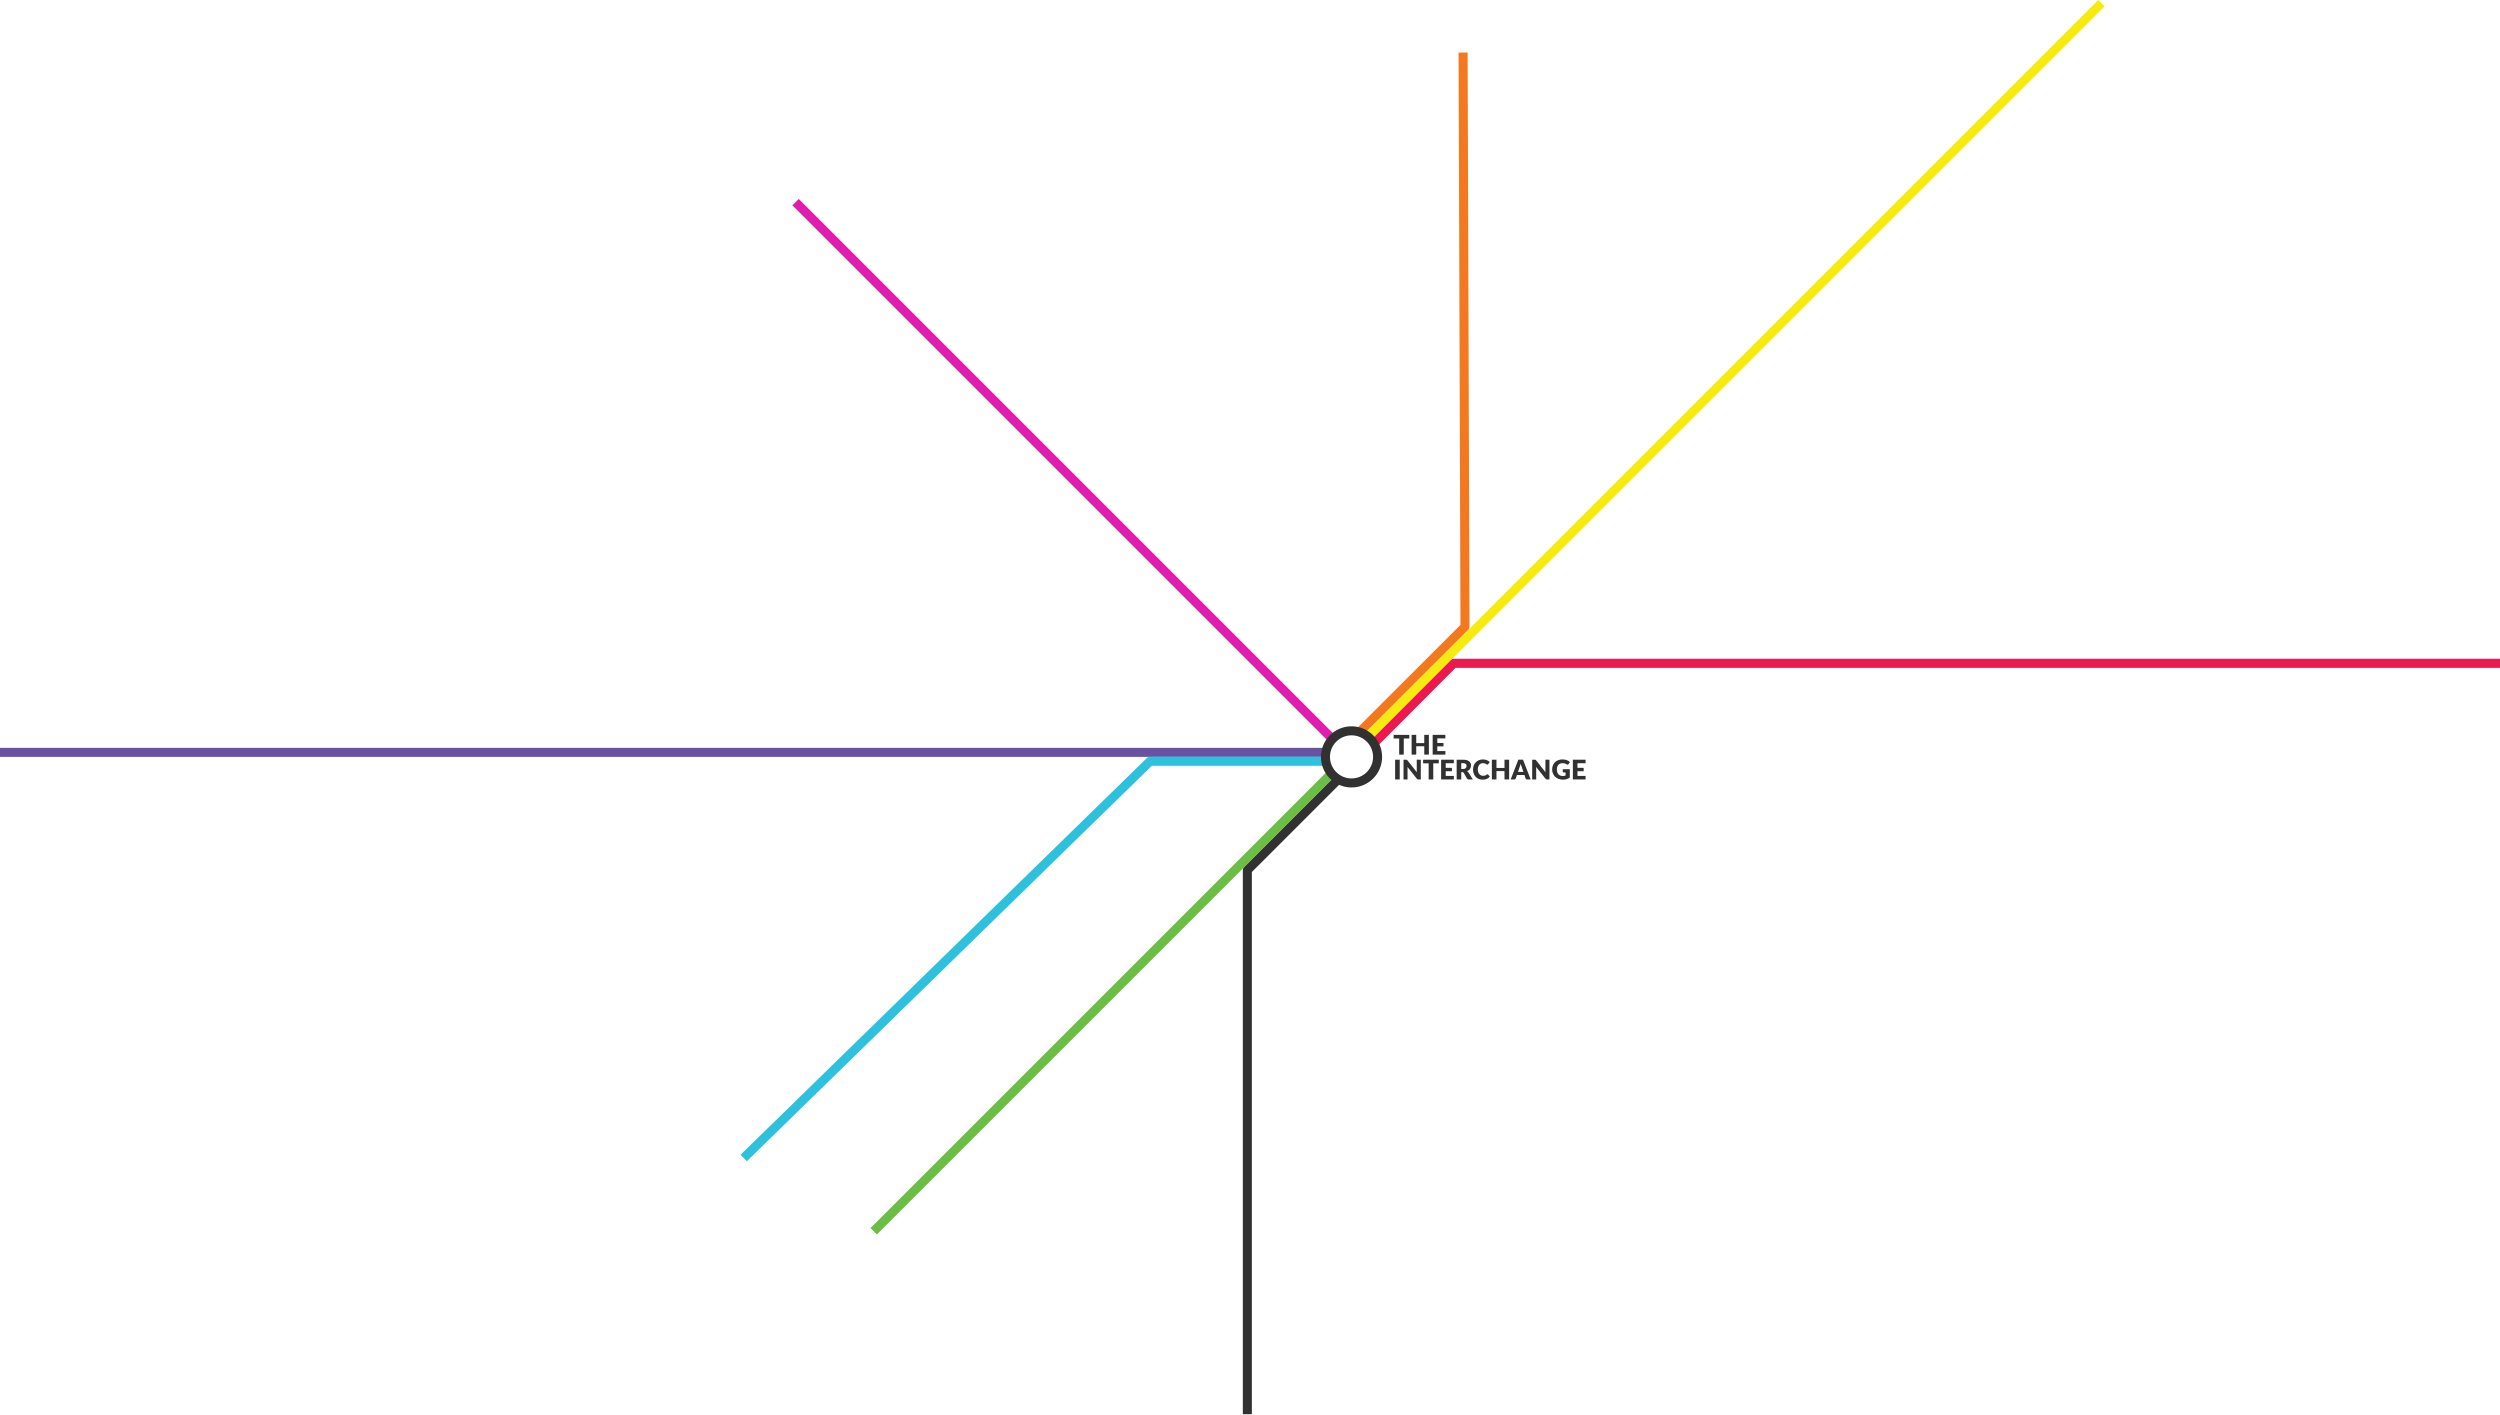
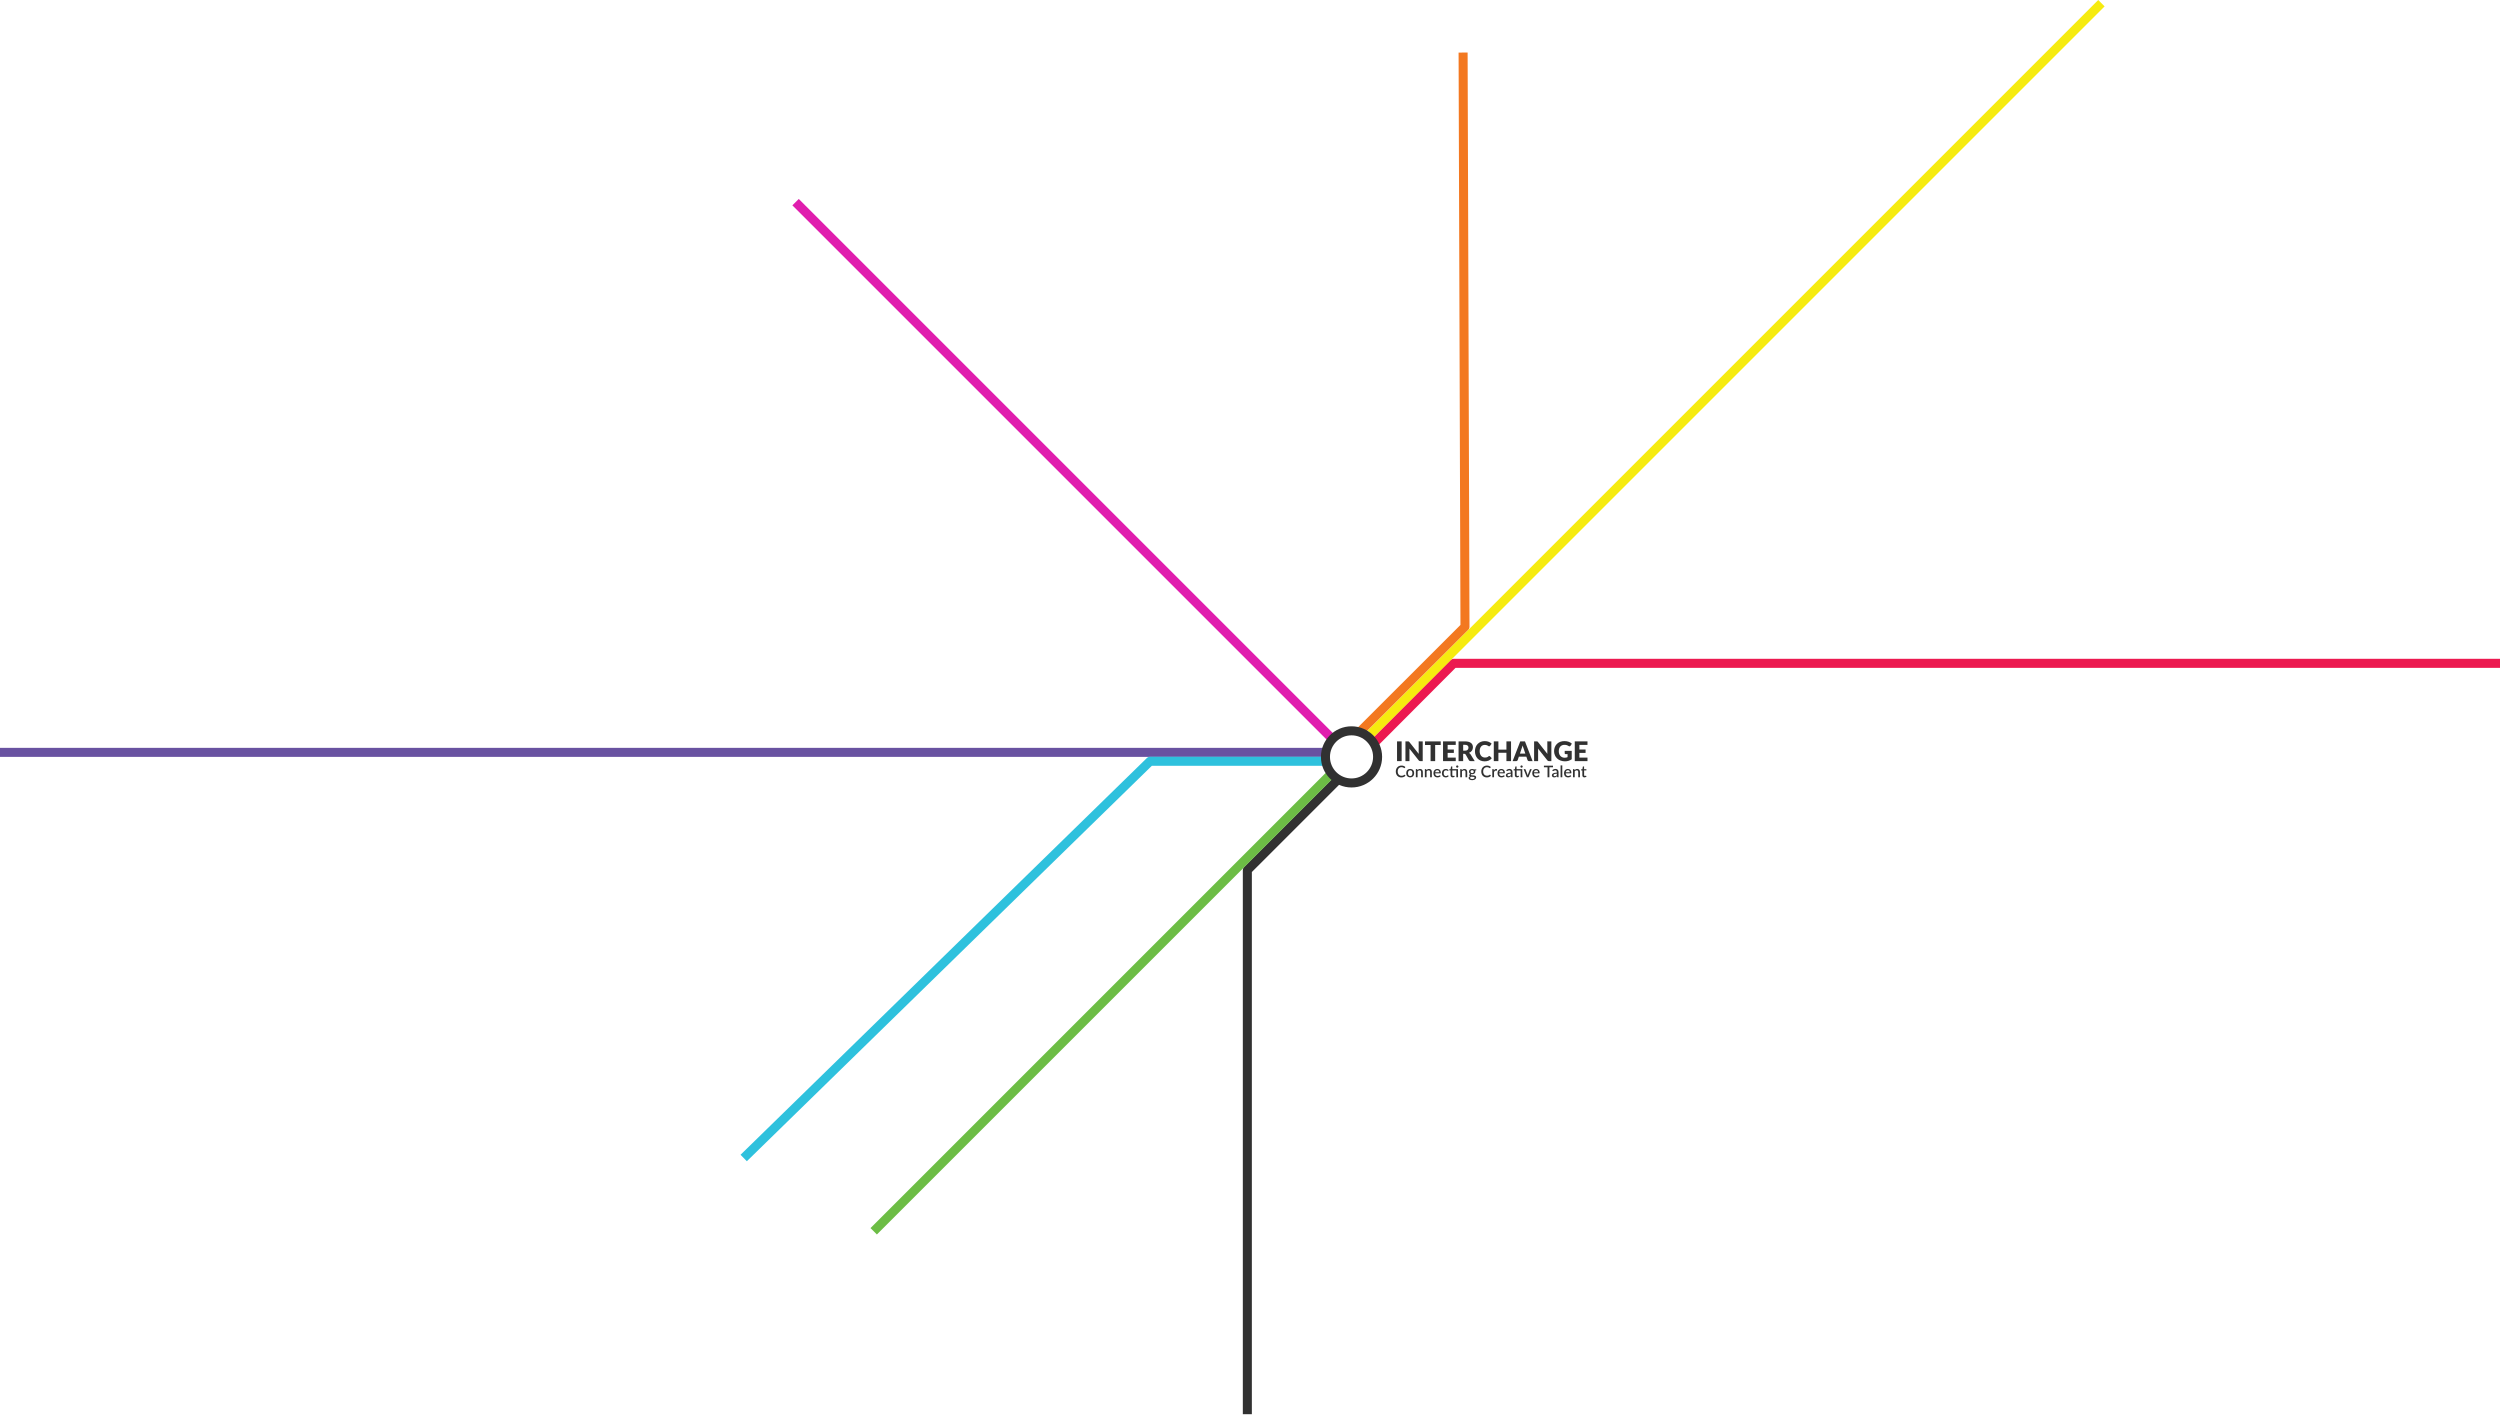
<svg xmlns="http://www.w3.org/2000/svg" id="Layer_1" data-name="Layer 1" viewBox="0 0 3114 1761.56">
  <defs>
-     <style>.cls-1,.cls-10,.cls-2,.cls-4,.cls-5,.cls-6,.cls-7,.cls-8,.cls-9{fill:none;}.cls-1{stroke:#6952a1;}.cls-1,.cls-10,.cls-2,.cls-6{stroke-miterlimit:10;}.cls-1,.cls-2,.cls-6,.cls-8{stroke-width:11.25px;}.cls-2{stroke:#e01eae;}.cls-3{fill:#313131;}.cls-4{stroke:#ec1950;}.cls-4,.cls-5,.cls-7,.cls-8,.cls-9{stroke-linejoin:round;}.cls-10,.cls-4,.cls-5{stroke-width:11.25px;}.cls-5{stroke:#f37820;}.cls-6{stroke:#f6eb0f;}.cls-10,.cls-7{stroke:#313131;}.cls-7,.cls-9{stroke-width:11.25px;}.cls-8{stroke:#6cbd45;}.cls-9{stroke:#2ec1dd;}</style>
+     <style>.cls-1,.cls-2,.cls-3,.cls-4,.cls-5,.cls-6,.cls-7,.cls-8,.cls-9{fill:none;}.cls-1{stroke:#6952a1;}.cls-1,.cls-2,.cls-5,.cls-9{stroke-miterlimit:10;}.cls-1,.cls-2,.cls-5,.cls-7{stroke-width:11.25px;}.cls-2{stroke:#e01eae;}.cls-3{stroke:#ec1950;}.cls-3,.cls-4,.cls-6,.cls-7,.cls-8{stroke-linejoin:round;}.cls-3,.cls-4,.cls-9{stroke-width:11.25px;}.cls-4{stroke:#f37820;}.cls-5{stroke:#f6eb0f;}.cls-6,.cls-9{stroke:#313131;}.cls-6,.cls-8{stroke-width:11.25px;}.cls-7{stroke:#6cbd45;}.cls-8{stroke:#2ec1dd;}.cls-10{fill:#313131;}</style>
  </defs>
  <line class="cls-1" x1="1650.99" y1="937.15" y2="937.15" />
  <line class="cls-2" x1="1658.94" y1="919.78" x2="990.96" y2="251.8" />
-   <path class="cls-3" d="M1755.45,919.87h-6.92v20.07h-5.71V919.87h-6.92v-4.52h19.55Z" />
-   <path class="cls-3" d="M1779.8,915.34v24.59h-5.74v-10.4h-10v10.4h-5.74V915.34h5.74v10.28h10V915.34Z" />
-   <path class="cls-3" d="M1790.3,919.73v5.74H1798v4.22h-7.73v5.86h10.09v4.39h-15.83V915.34h15.83v4.39Z" />
-   <path class="cls-3" d="M1743.51,970.88h-5.74V946.29h5.74Z" />
-   <path class="cls-3" d="M1769.74,946.29v24.59h-3a2.58,2.58,0,0,1-1.11-.21,2.71,2.71,0,0,1-.89-.73l-11.6-14.67c0,.44.08.86.09,1.27s0,.8,0,1.16v13.18h-5V946.29h3a4.86,4.86,0,0,1,.63,0,1.61,1.61,0,0,1,.46.13,1.54,1.54,0,0,1,.39.26,4.56,4.56,0,0,1,.42.46l11.7,14.77q-.08-.71-.12-1.38t0-1.26v-13Z" />
-   <path class="cls-3" d="M1792.18,950.81h-6.92v20.07h-5.71V950.81h-6.92v-4.52h19.55Z" />
-   <path class="cls-3" d="M1800.8,950.68v5.74h7.73v4.22h-7.73v5.86h10.09v4.39h-15.83V946.29h15.83v4.39Z" />
-   <path class="cls-3" d="M1834.53,970.88h-5.17a2.19,2.19,0,0,1-2.06-1.08l-4.08-7.14a1.66,1.66,0,0,0-1.65-.88h-1.45v9.1h-5.71V946.29h8a16.44,16.44,0,0,1,4.55.55,8.56,8.56,0,0,1,3.07,1.53,5.79,5.79,0,0,1,1.73,2.31,7.68,7.68,0,0,1,.54,2.9,7.79,7.79,0,0,1-.32,2.26,7,7,0,0,1-.95,2,7.19,7.19,0,0,1-1.54,1.61,8.27,8.27,0,0,1-2.12,1.17,5.14,5.14,0,0,1,1,.72,5,5,0,0,1,.88,1Zm-12.12-13a5.87,5.87,0,0,0,2-.3,3.59,3.59,0,0,0,1.34-.82,3.13,3.13,0,0,0,.76-1.22,4.71,4.71,0,0,0,.24-1.51,3.17,3.17,0,0,0-1.06-2.53,4.91,4.91,0,0,0-3.27-.91h-2.29v7.29Z" />
-   <path class="cls-3" d="M1852.74,964.52a1.14,1.14,0,0,1,.41.08,1.1,1.1,0,0,1,.39.26l2.26,2.38a9.39,9.39,0,0,1-3.72,2.93,13,13,0,0,1-5.29,1,12.61,12.61,0,0,1-5-1,10.86,10.86,0,0,1-3.76-2.63,11.59,11.59,0,0,1-2.37-4,14.7,14.7,0,0,1-.83-5,13.85,13.85,0,0,1,.89-5.06,11.74,11.74,0,0,1,2.52-4,11.32,11.32,0,0,1,3.88-2.6,13,13,0,0,1,5-.93,13.29,13.29,0,0,1,2.61.24,12.79,12.79,0,0,1,2.29.68,10.45,10.45,0,0,1,2,1,10.25,10.25,0,0,1,1.59,1.32l-1.92,2.58a2.45,2.45,0,0,1-.44.43,1.14,1.14,0,0,1-.71.19,1.27,1.27,0,0,1-.57-.13,6.06,6.06,0,0,1-.57-.33l-.67-.42a5.08,5.08,0,0,0-.86-.42,7.06,7.06,0,0,0-1.17-.33,7.88,7.88,0,0,0-1.56-.14,6.29,6.29,0,0,0-2.59.52,5.65,5.65,0,0,0-2,1.53,7.08,7.08,0,0,0-1.32,2.46,11,11,0,0,0-.46,3.33,10.12,10.12,0,0,0,.51,3.36,7.37,7.37,0,0,0,1.4,2.47,5.93,5.93,0,0,0,2.07,1.53,6.17,6.17,0,0,0,2.53.52,12.09,12.09,0,0,0,1.42-.08,6.37,6.37,0,0,0,1.2-.25,4.85,4.85,0,0,0,1-.47,6.59,6.59,0,0,0,1-.75,2,2,0,0,1,.44-.28A1.15,1.15,0,0,1,1852.74,964.52Z" />
-   <path class="cls-3" d="M1879.77,946.29v24.59H1874v-10.4h-10v10.4h-5.74V946.29H1864v10.28h10V946.29Z" />
-   <path class="cls-3" d="M1906.59,970.88h-4.42a1.93,1.93,0,0,1-1.2-.35,2.2,2.2,0,0,1-.69-.89l-1.45-4.29h-9.35l-1.45,4.29a2.05,2.05,0,0,1-.67.85,1.86,1.86,0,0,1-1.19.38h-4.46l9.52-24.59h5.84Zm-9.06-9.4-2.28-6.74q-.25-.64-.54-1.51t-.57-1.88q-.25,1-.54,1.91t-.54,1.52l-2.26,6.7Z" />
-   <path class="cls-3" d="M1930,946.29v24.59h-3a2.58,2.58,0,0,1-1.11-.21,2.71,2.71,0,0,1-.89-.73l-11.6-14.67c0,.44.08.86.09,1.27s0,.8,0,1.16v13.18h-5V946.29h3a4.86,4.86,0,0,1,.63,0,1.61,1.61,0,0,1,.46.13,1.54,1.54,0,0,1,.39.26,4.56,4.56,0,0,1,.42.46l11.7,14.77q-.08-.71-.12-1.38t0-1.26v-13Z" />
-   <path class="cls-3" d="M1946.58,958.14h8.74v10.38a12.92,12.92,0,0,1-4,2,15.83,15.83,0,0,1-4.46.63,15.35,15.35,0,0,1-5.53-1,12.73,12.73,0,0,1-4.26-2.63,11.54,11.54,0,0,1-2.73-4,12.85,12.85,0,0,1-1-5,13.61,13.61,0,0,1,.91-5.06,11.39,11.39,0,0,1,2.61-4,11.83,11.83,0,0,1,4.1-2.6,14.84,14.84,0,0,1,5.38-.93,15.65,15.65,0,0,1,2.89.25,14.15,14.15,0,0,1,2.49.69,11.46,11.46,0,0,1,2.08,1,11.31,11.31,0,0,1,1.69,1.32l-1.65,2.51a1.59,1.59,0,0,1-1,.73,1.77,1.77,0,0,1-1.33-.3q-.68-.4-1.27-.7a7.78,7.78,0,0,0-1.22-.48,8.14,8.14,0,0,0-1.32-.27,12.85,12.85,0,0,0-1.55-.08,7.08,7.08,0,0,0-2.89.57,6.21,6.21,0,0,0-2.19,1.6,7.22,7.22,0,0,0-1.39,2.47,10,10,0,0,0-.49,3.22,10.34,10.34,0,0,0,.54,3.48,7.19,7.19,0,0,0,1.53,2.57,6.54,6.54,0,0,0,2.36,1.6,8.17,8.17,0,0,0,3,.55,7.94,7.94,0,0,0,1.87-.2,10.41,10.41,0,0,0,1.63-.54v-3.73h-2.43a1.18,1.18,0,0,1-.84-.29,1,1,0,0,1-.3-.73Z" />
-   <path class="cls-3" d="M1964.89,950.68v5.74h7.73v4.22h-7.73v5.86H1975v4.39h-15.83V946.29H1975v4.39Z" />
-   <polyline class="cls-4" points="1712.11 925.16 1810.69 826.25 3114 826.25" />
-   <polyline class="cls-5" points="1694.76 910.63 1824.78 780.75 1822.44 65.47" />
-   <line class="cls-6" x1="1707.53" y1="913.98" x2="2617.53" y2="3.98" />
-   <polyline class="cls-7" points="1553.69 1761.56 1553.69 1083.86 1666.96 970.59" />
-   <line class="cls-8" x1="1088.27" y1="1533.69" x2="1658.94" y2="963.02" />
-   <polyline class="cls-9" points="926.34 1442.41 1432.44 948.25 1650.99 948.25" />
-   <circle class="cls-10" cx="1683.46" cy="942.78" r="32.47" />
+   <polyline class="cls-3" points="1712.11 925.16 1810.69 826.25 3114 826.25" />
+   <polyline class="cls-4" points="1694.76 910.63 1824.78 780.75 1822.44 65.47" />
+   <line class="cls-5" x1="1707.53" y1="913.98" x2="2617.53" y2="3.98" />
+   <polyline class="cls-6" points="1553.69 1761.56 1553.69 1083.86 1666.96 970.59" />
+   <line class="cls-7" x1="1088.27" y1="1533.69" x2="1658.94" y2="963.02" />
+   <polyline class="cls-8" points="926.34 1442.41 1432.44 948.25 1650.99 948.25" />
+   <circle class="cls-9" cx="1683.46" cy="942.78" r="32.47" />
+   <path class="cls-10" d="M1745.89,948.05h-5.74V923.46h5.74Z" />
+   <path class="cls-10" d="M1772.13,923.46v24.59h-3a2.58,2.58,0,0,1-1.11-.21,2.71,2.71,0,0,1-.89-.73l-11.6-14.67c0,.44.08.86.09,1.27s0,.8,0,1.16v13.18h-5V923.46h3a4.88,4.88,0,0,1,.63,0,1.61,1.61,0,0,1,.46.13,1.57,1.57,0,0,1,.39.26,4.68,4.68,0,0,1,.42.46l11.7,14.77q-.08-.71-.12-1.38t0-1.26v-13Z" />
+   <path class="cls-10" d="M1794.56,928h-6.92v20.07h-5.71V928H1775v-4.52h19.55Z" />
+   <path class="cls-10" d="M1803.18,927.85v5.74h7.73v4.22h-7.73v5.86h10.09v4.39h-15.83V923.46h15.83v4.39Z" />
+   <path class="cls-10" d="M1836.91,948.05h-5.17a2.19,2.19,0,0,1-2.06-1.08l-4.09-7.14a2,2,0,0,0-.64-.67,2,2,0,0,0-1-.21h-1.45v9.1h-5.71V923.46h8a16.45,16.45,0,0,1,4.55.55,8.57,8.57,0,0,1,3.07,1.53,5.8,5.8,0,0,1,1.73,2.31,7.68,7.68,0,0,1,.54,2.9,7.83,7.83,0,0,1-.32,2.26,7,7,0,0,1-.95,2,7.2,7.2,0,0,1-1.54,1.61,8.25,8.25,0,0,1-2.12,1.17,5.11,5.11,0,0,1,1,.72,5,5,0,0,1,.88,1Zm-12.12-13a5.87,5.87,0,0,0,2-.3,3.59,3.59,0,0,0,1.34-.82,3.12,3.12,0,0,0,.76-1.22,4.68,4.68,0,0,0,.24-1.51,3.17,3.17,0,0,0-1.05-2.53,4.91,4.91,0,0,0-3.27-.91h-2.29V935Z" />
+   <path class="cls-10" d="M1855.12,941.69a1.14,1.14,0,0,1,.41.08,1.11,1.11,0,0,1,.39.26l2.26,2.38a9.39,9.39,0,0,1-3.72,2.93,13,13,0,0,1-5.29,1,12.61,12.61,0,0,1-5-1,10.87,10.87,0,0,1-3.76-2.63,11.58,11.58,0,0,1-2.37-4,14.68,14.68,0,0,1-.83-5,13.87,13.87,0,0,1,.89-5.06,11.77,11.77,0,0,1,2.52-4,11.33,11.33,0,0,1,3.88-2.6,13,13,0,0,1,5-.93,13.3,13.3,0,0,1,2.61.24,12.79,12.79,0,0,1,2.29.68,10.42,10.42,0,0,1,2,1,10.21,10.21,0,0,1,1.59,1.32L1856,929a2.51,2.51,0,0,1-.44.43,1.14,1.14,0,0,1-.71.19,1.27,1.27,0,0,1-.57-.13,6.32,6.32,0,0,1-.57-.33l-.67-.42a5.06,5.06,0,0,0-.86-.42A7.08,7.08,0,0,0,1851,928a7.89,7.89,0,0,0-1.56-.14,6.28,6.28,0,0,0-2.59.52,5.65,5.65,0,0,0-2,1.53,7.09,7.09,0,0,0-1.32,2.46,11,11,0,0,0-.46,3.33,10.12,10.12,0,0,0,.51,3.36,7.37,7.37,0,0,0,1.4,2.47,5.93,5.93,0,0,0,2.07,1.53,6.18,6.18,0,0,0,2.53.52,12.09,12.09,0,0,0,1.42-.08,6.36,6.36,0,0,0,1.2-.25,4.83,4.83,0,0,0,1-.47,6.59,6.59,0,0,0,1-.75,2,2,0,0,1,.44-.28A1.14,1.14,0,0,1,1855.12,941.69Z" />
+   <path class="cls-10" d="M1882.15,923.46v24.59h-5.74v-10.4h-10v10.4h-5.74V923.46h5.74v10.28h10V923.46Z" />
+   <path class="cls-10" d="M1909,948.05h-4.42a1.93,1.93,0,0,1-1.2-.35,2.21,2.21,0,0,1-.69-.89l-1.45-4.29h-9.35l-1.45,4.29a2,2,0,0,1-.67.85,1.86,1.86,0,0,1-1.19.38h-4.46l9.52-24.59h5.84Zm-9.06-9.4-2.28-6.74q-.25-.64-.54-1.51t-.57-1.88q-.25,1-.54,1.91t-.54,1.52l-2.26,6.7Z" />
+   <path class="cls-10" d="M1932.38,923.46v24.59h-3a2.58,2.58,0,0,1-1.11-.21,2.71,2.71,0,0,1-.89-.73l-11.6-14.67c0,.44.08.86.09,1.27s0,.8,0,1.16v13.18h-5V923.46h3a4.88,4.88,0,0,1,.63,0,1.61,1.61,0,0,1,.46.13,1.57,1.57,0,0,1,.39.26,4.68,4.68,0,0,1,.42.46l11.7,14.77q-.08-.71-.12-1.38t0-1.26v-13Z" />
+   <path class="cls-10" d="M1949,935.31h8.74v10.38a12.93,12.93,0,0,1-4,2,15.83,15.83,0,0,1-4.46.63,15.34,15.34,0,0,1-5.53-1,12.73,12.73,0,0,1-4.26-2.63,11.54,11.54,0,0,1-2.73-4,12.84,12.84,0,0,1-1-5,13.59,13.59,0,0,1,.91-5.06,11.39,11.39,0,0,1,2.61-4,11.83,11.83,0,0,1,4.1-2.6,14.85,14.85,0,0,1,5.38-.93,15.65,15.65,0,0,1,2.89.25,14.12,14.12,0,0,1,2.49.69,11.5,11.5,0,0,1,2.09,1,11.35,11.35,0,0,1,1.69,1.32l-1.65,2.51a1.59,1.59,0,0,1-1,.73,1.77,1.77,0,0,1-1.33-.3c-.45-.27-.87-.5-1.27-.7a7.83,7.83,0,0,0-1.22-.48,8.14,8.14,0,0,0-1.32-.27,12.82,12.82,0,0,0-1.55-.08,7.09,7.09,0,0,0-2.89.57,6.19,6.19,0,0,0-2.19,1.6,7.22,7.22,0,0,0-1.39,2.47,10,10,0,0,0-.49,3.22,10.32,10.32,0,0,0,.54,3.48,7.18,7.18,0,0,0,1.53,2.57,6.52,6.52,0,0,0,2.36,1.6,8.17,8.17,0,0,0,3,.55,8,8,0,0,0,1.87-.2,10.47,10.47,0,0,0,1.63-.54v-3.73h-2.43a1.18,1.18,0,0,1-.84-.29,1,1,0,0,1-.3-.73Z" />
+   <path class="cls-10" d="M1967.28,927.85v5.74H1975v4.22h-7.73v5.86h10.09v4.39h-15.83V923.46h15.83v4.39Z" />
+   <path class="cls-10" d="M1749.48,965a.44.44,0,0,1,.33.15l.93,1a5.93,5.93,0,0,1-2.16,1.63,7.42,7.42,0,0,1-3.06.58,7.21,7.21,0,0,1-2.86-.54,6.27,6.27,0,0,1-2.17-1.52,6.72,6.72,0,0,1-1.38-2.33,8.7,8.7,0,0,1-.49-3,8.3,8.3,0,0,1,.52-3,6.8,6.8,0,0,1,1.45-2.33,6.5,6.5,0,0,1,2.24-1.51,7.45,7.45,0,0,1,2.88-.54,7,7,0,0,1,2.76.5,6.79,6.79,0,0,1,2.07,1.34l-.77,1.09a.88.88,0,0,1-.19.19.51.51,0,0,1-.3.08.81.81,0,0,1-.46-.19,7.28,7.28,0,0,0-.65-.41,4.77,4.77,0,0,0-2.47-.59,4.84,4.84,0,0,0-1.89.36,4.06,4.06,0,0,0-1.48,1,4.87,4.87,0,0,0-1,1.68A6.8,6.8,0,0,0,1741,961a6.68,6.68,0,0,0,.36,2.27,4.93,4.93,0,0,0,1,1.68,4.23,4.23,0,0,0,1.48,1,4.64,4.64,0,0,0,1.83.36,7.87,7.87,0,0,0,1.07-.07,4.19,4.19,0,0,0,.88-.21,4,4,0,0,0,.76-.37,4.81,4.81,0,0,0,.71-.54A.6.6,0,0,1,1749.48,965Z" />
+   <path class="cls-10" d="M1756.57,957.81a5.42,5.42,0,0,1,2,.37,4.41,4.41,0,0,1,1.56,1,4.66,4.66,0,0,1,1,1.65,7,7,0,0,1,0,4.36,4.69,4.69,0,0,1-1,1.65,4.38,4.38,0,0,1-1.56,1.06,5.86,5.86,0,0,1-4.1,0,4.4,4.4,0,0,1-1.57-1.06,4.71,4.71,0,0,1-1-1.65,7,7,0,0,1,0-4.36,4.67,4.67,0,0,1,1-1.65,4.44,4.44,0,0,1,1.57-1A5.45,5.45,0,0,1,1756.57,957.81Zm0,8.83a2.37,2.37,0,0,0,2.05-.92,4.44,4.44,0,0,0,.68-2.64,4.49,4.49,0,0,0-.68-2.66,2.37,2.37,0,0,0-2.05-.94,2.4,2.4,0,0,0-2.08.94,4.46,4.46,0,0,0-.68,2.66,4.41,4.41,0,0,0,.68,2.64A2.41,2.41,0,0,0,1756.57,966.64Z" />
+   <path class="cls-10" d="M1765.59,959.32a6.67,6.67,0,0,1,.69-.62,4.6,4.6,0,0,1,.75-.48,4,4,0,0,1,1.83-.42,3.64,3.64,0,0,1,1.48.28,3,3,0,0,1,1.07.79,3.39,3.39,0,0,1,.66,1.22,5.35,5.35,0,0,1,.22,1.58v6.49h-2.14v-6.49a2.42,2.42,0,0,0-.48-1.6,1.77,1.77,0,0,0-1.44-.57,2.79,2.79,0,0,0-1.34.33,4.56,4.56,0,0,0-1.15.9v7.43h-2.15V958h1.3a.53.53,0,0,1,.56.41Z" />
+   <path class="cls-10" d="M1776.81,959.32a6.46,6.46,0,0,1,.68-.62,4.53,4.53,0,0,1,.76-.48,4,4,0,0,1,.85-.31,4.13,4.13,0,0,1,1-.11,3.63,3.63,0,0,1,1.47.28,3,3,0,0,1,1.07.79,3.41,3.41,0,0,1,.65,1.22,5.35,5.35,0,0,1,.22,1.58v6.49h-2.14v-6.49a2.43,2.43,0,0,0-.47-1.6,1.77,1.77,0,0,0-1.45-.57,2.78,2.78,0,0,0-1.33.33,4.6,4.6,0,0,0-1.16.9v7.43h-2.15V958h1.3a.53.53,0,0,1,.56.41Z" />
+   <path class="cls-10" d="M1787.58,963.24a5.05,5.05,0,0,0,.27,1.5,3.07,3.07,0,0,0,.62,1.05,2.38,2.38,0,0,0,.92.63,3.31,3.31,0,0,0,1.2.21,3.64,3.64,0,0,0,1.09-.14,5.14,5.14,0,0,0,.8-.32l.58-.32a.87.87,0,0,1,.44-.14.46.46,0,0,1,.4.2l.61.79a3.87,3.87,0,0,1-.86.76,5,5,0,0,1-1,.5,5.84,5.84,0,0,1-1.11.28,7.67,7.67,0,0,1-1.11.08,5.35,5.35,0,0,1-2-.36,4.36,4.36,0,0,1-1.57-1,4.83,4.83,0,0,1-1-1.71,6.79,6.79,0,0,1-.37-2.35,5.71,5.71,0,0,1,.34-2,4.72,4.72,0,0,1,1-1.6,4.5,4.5,0,0,1,1.52-1.08,5,5,0,0,1,2-.4,4.85,4.85,0,0,1,1.74.31,3.81,3.81,0,0,1,1.38.89,4.12,4.12,0,0,1,.9,1.45,5.45,5.45,0,0,1,.32,1.95,1.36,1.36,0,0,1-.11.67.44.44,0,0,1-.4.17Zm5.13-1.32a3.15,3.15,0,0,0-.15-1,2.37,2.37,0,0,0-.46-.81,2.09,2.09,0,0,0-.75-.54,2.52,2.52,0,0,0-1-.19,2.48,2.48,0,0,0-1.84.67,3.25,3.25,0,0,0-.85,1.88Z" />
+   <path class="cls-10" d="M1803.85,960a1.15,1.15,0,0,1-.19.2.42.42,0,0,1-.26.07.66.66,0,0,1-.36-.12l-.44-.27a3.54,3.54,0,0,0-.62-.26,2.89,2.89,0,0,0-.9-.12,2.83,2.83,0,0,0-1.22.25,2.37,2.37,0,0,0-.88.71,3.16,3.16,0,0,0-.53,1.13,5.87,5.87,0,0,0-.18,1.5,5.68,5.68,0,0,0,.19,1.53,3.31,3.31,0,0,0,.54,1.13,2.36,2.36,0,0,0,.86.7,2.61,2.61,0,0,0,1.13.24,2.84,2.84,0,0,0,1-.15,3.1,3.1,0,0,0,.65-.33l.45-.33a.61.61,0,0,1,.39-.15.46.46,0,0,1,.4.2l.61.79a4,4,0,0,1-.82.76,4.67,4.67,0,0,1-.95.5,5.05,5.05,0,0,1-1,.28,7.11,7.11,0,0,1-1.09.08,4.45,4.45,0,0,1-1.78-.36,4.15,4.15,0,0,1-1.44-1,4.9,4.9,0,0,1-1-1.65,6.44,6.44,0,0,1-.36-2.23,6.58,6.58,0,0,1,.32-2.09,4.74,4.74,0,0,1,.93-1.67,4.25,4.25,0,0,1,1.53-1.09,5.23,5.23,0,0,1,2.1-.4,5,5,0,0,1,2,.36,4.73,4.73,0,0,1,1.51,1Z" />
+   <path class="cls-10" d="M1816.14,968.17H1814v-8.51h-5v5.79a1.19,1.19,0,0,0,.27.84.94.94,0,0,0,.72.29,1.26,1.26,0,0,0,.43-.07,2,2,0,0,0,.31-.14l.22-.14a.32.32,0,0,1,.19-.07.33.33,0,0,1,.29.2l.64,1a3.49,3.49,0,0,1-1.18.67,4.26,4.26,0,0,1-1.4.24,2.58,2.58,0,0,1-2-.71,2.79,2.79,0,0,1-.69-2v-5.94h-1.12a.45.45,0,0,1-.31-.12.43.43,0,0,1-.13-.34v-.87l1.65-.24.47-3a.56.56,0,0,1,.17-.27.47.47,0,0,1,.32-.11h1.1v3.35h7.12Zm.44-13.33a1.32,1.32,0,0,1-.12.54,1.47,1.47,0,0,1-.32.45,1.51,1.51,0,0,1-.46.31,1.37,1.37,0,0,1-.55.12,1.3,1.3,0,0,1-.54-.12,1.51,1.51,0,0,1-.76-.76,1.32,1.32,0,0,1-.12-.54,1.41,1.41,0,0,1,.12-.56,1.46,1.46,0,0,1,.31-.46,1.5,1.5,0,0,1,.45-.31,1.32,1.32,0,0,1,.54-.12,1.38,1.38,0,0,1,.55.12,1.52,1.52,0,0,1,.46.31,1.45,1.45,0,0,1,.32.46A1.41,1.41,0,0,1,1816.58,954.84Z" />
+   <path class="cls-10" d="M1820.86,959.32a6.46,6.46,0,0,1,.68-.62,4.53,4.53,0,0,1,.76-.48,4,4,0,0,1,.85-.31,4.13,4.13,0,0,1,1-.11,3.63,3.63,0,0,1,1.47.28,3,3,0,0,1,1.07.79,3.41,3.41,0,0,1,.65,1.22,5.35,5.35,0,0,1,.22,1.58v6.49h-2.14v-6.49a2.43,2.43,0,0,0-.47-1.6,1.77,1.77,0,0,0-1.45-.57,2.78,2.78,0,0,0-1.33.33,4.6,4.6,0,0,0-1.16.9v7.43h-2.15V958h1.3a.53.53,0,0,1,.56.41Z" />
+   <path class="cls-10" d="M1838.86,958.34v.8c0,.27-.16.43-.48.49l-1,.17a3.3,3.3,0,0,1,0,2.65,3.07,3.07,0,0,1-.82,1,3.67,3.67,0,0,1-1.24.66,5.09,5.09,0,0,1-1.56.23,5.43,5.43,0,0,1-.62,0l-.6-.09a1.41,1.41,0,0,0-.43.36.65.65,0,0,0-.14.39.53.53,0,0,0,.29.49,2.27,2.27,0,0,0,.76.23,9.52,9.52,0,0,0,1.09.09l1.24.07a11.83,11.83,0,0,1,1.24.17,3.57,3.57,0,0,1,1.08.38,2,2,0,0,1,1.05,1.88,2.74,2.74,0,0,1-.33,1.29,3.44,3.44,0,0,1-1,1.12,4.91,4.91,0,0,1-1.52.79,6.6,6.6,0,0,1-2.05.29,7.94,7.94,0,0,1-2-.22,4.65,4.65,0,0,1-1.41-.59,2.54,2.54,0,0,1-.84-.87,2.06,2.06,0,0,1-.28-1,1.78,1.78,0,0,1,.46-1.23,3,3,0,0,1,1.23-.8,1.75,1.75,0,0,1-.67-.55,1.51,1.51,0,0,1-.26-.92,1.69,1.69,0,0,1,.33-.94,2.59,2.59,0,0,1,1-.83,3.26,3.26,0,0,1-1.2-1.12,3,3,0,0,1-.44-1.62,3.1,3.1,0,0,1,.29-1.37,3,3,0,0,1,.83-1,3.8,3.8,0,0,1,1.25-.66,5.23,5.23,0,0,1,1.59-.23,4.62,4.62,0,0,1,2.3.55Zm-2.16,10.33a.76.76,0,0,0-.2-.54,1.31,1.31,0,0,0-.53-.32,3.85,3.85,0,0,0-.77-.17c-.29,0-.61-.06-.94-.08l-1,0q-.52,0-1-.09a2.68,2.68,0,0,0-.79.6,1.2,1.2,0,0,0-.3.81,1.08,1.08,0,0,0,.16.56,1.31,1.31,0,0,0,.48.45,2.88,2.88,0,0,0,.83.3,5.81,5.81,0,0,0,1.21.11,4.12,4.12,0,0,0,2.13-.44A1.3,1.3,0,0,0,1836.7,968.67Zm-3-5.69a2,2,0,0,0,1.5-.51,1.82,1.82,0,0,0,.5-1.33,1.78,1.78,0,0,0-.5-1.33,2.54,2.54,0,0,0-3,0,1.77,1.77,0,0,0-.5,1.33,2.07,2.07,0,0,0,.13.74,1.62,1.62,0,0,0,.38.58,1.7,1.7,0,0,0,.63.38A2.55,2.55,0,0,0,1833.71,963Z" />
+   <path class="cls-10" d="M1855.94,965a.44.44,0,0,1,.33.15l.93,1a5.91,5.91,0,0,1-2.16,1.63,7.41,7.41,0,0,1-3.06.58,7.19,7.19,0,0,1-2.86-.54,6.29,6.29,0,0,1-2.18-1.52,6.75,6.75,0,0,1-1.38-2.33,8.75,8.75,0,0,1-.48-3,8.3,8.3,0,0,1,.52-3,6.8,6.8,0,0,1,1.45-2.33,6.48,6.48,0,0,1,2.24-1.51,7.44,7.44,0,0,1,2.88-.54,7,7,0,0,1,2.75.5,6.82,6.82,0,0,1,2.08,1.34l-.77,1.09a.88.88,0,0,1-.19.19.5.5,0,0,1-.3.08.8.8,0,0,1-.46-.19,7.28,7.28,0,0,0-.65-.41,5.14,5.14,0,0,0-1-.41,5.08,5.08,0,0,0-1.48-.18,4.85,4.85,0,0,0-1.89.36,4.09,4.09,0,0,0-1.48,1,4.91,4.91,0,0,0-1,1.68,6.86,6.86,0,0,0-.34,2.25,6.63,6.63,0,0,0,.36,2.27,4.93,4.93,0,0,0,1,1.68,4.22,4.22,0,0,0,1.48,1,4.64,4.64,0,0,0,1.83.36,7.89,7.89,0,0,0,1.07-.07,4.25,4.25,0,0,0,.88-.21,4.15,4.15,0,0,0,.76-.37,4.7,4.7,0,0,0,.7-.54A.61.61,0,0,1,1855.94,965Z" />
+   <path class="cls-10" d="M1860.82,959.86a4.51,4.51,0,0,1,1.16-1.53,2.66,2.66,0,0,1,2.25-.48,1.76,1.76,0,0,1,.52.23l-.15,1.62a.39.39,0,0,1-.12.23.36.36,0,0,1-.22.07,2.45,2.45,0,0,1-.43-.05,3,3,0,0,0-.59-.06,2.25,2.25,0,0,0-.79.13,1.92,1.92,0,0,0-.62.38,2.54,2.54,0,0,0-.48.61,6,6,0,0,0-.39.82v6.34h-2.15V958H1860a.68.68,0,0,1,.47.13.77.77,0,0,1,.18.44Z" />
+   <path class="cls-10" d="M1867.38,963.24a5.05,5.05,0,0,0,.27,1.5,3.07,3.07,0,0,0,.62,1.05,2.38,2.38,0,0,0,.92.63,3.31,3.31,0,0,0,1.2.21,3.64,3.64,0,0,0,1.09-.14,5.14,5.14,0,0,0,.8-.32l.58-.32a.87.87,0,0,1,.44-.14.46.46,0,0,1,.4.2l.61.79a3.87,3.87,0,0,1-.86.76,5,5,0,0,1-1,.5,5.84,5.84,0,0,1-1.11.28,7.67,7.67,0,0,1-1.11.08,5.35,5.35,0,0,1-2-.36,4.36,4.36,0,0,1-1.57-1,4.83,4.83,0,0,1-1-1.71,6.79,6.79,0,0,1-.37-2.35,5.71,5.71,0,0,1,.34-2,4.72,4.72,0,0,1,1-1.6,4.5,4.5,0,0,1,1.52-1.08,5,5,0,0,1,2-.4,4.85,4.85,0,0,1,1.74.31,3.81,3.81,0,0,1,1.38.89,4.12,4.12,0,0,1,.9,1.45,5.45,5.45,0,0,1,.32,1.95,1.36,1.36,0,0,1-.11.67.44.44,0,0,1-.4.17Zm5.13-1.32a3.15,3.15,0,0,0-.15-1,2.37,2.37,0,0,0-.46-.81,2.09,2.09,0,0,0-.75-.54,2.52,2.52,0,0,0-1-.19,2.48,2.48,0,0,0-1.84.67,3.25,3.25,0,0,0-.85,1.88Z" />
+   <path class="cls-10" d="M1876.19,959.39a5.84,5.84,0,0,1,4.12-1.61,4.06,4.06,0,0,1,1.56.28,3.14,3.14,0,0,1,1.15.81,3.56,3.56,0,0,1,.71,1.23,4.91,4.91,0,0,1,.24,1.58v6.48h-1a.93.93,0,0,1-.47-.09.72.72,0,0,1-.27-.39l-.21-.83a9.71,9.71,0,0,1-.77.63,5,5,0,0,1-.79.46,3.89,3.89,0,0,1-.87.29,5.17,5.17,0,0,1-1,.09,3.8,3.8,0,0,1-1.16-.17,2.53,2.53,0,0,1-.92-.52,2.44,2.44,0,0,1-.62-.85,3,3,0,0,1-.22-1.2,2.31,2.31,0,0,1,.31-1.15,2.88,2.88,0,0,1,1-1,6.79,6.79,0,0,1,1.91-.73,13.87,13.87,0,0,1,2.93-.33v-.68a2.44,2.44,0,0,0-.47-1.64,1.73,1.73,0,0,0-1.38-.54,3,3,0,0,0-1,.16,4.76,4.76,0,0,0-.73.33l-.55.33a.92.92,0,0,1-.51.16.62.62,0,0,1-.37-.12.94.94,0,0,1-.26-.29Zm5.7,4.32a13.66,13.66,0,0,0-1.94.18,5.53,5.53,0,0,0-1.28.37,1.71,1.71,0,0,0-.71.54,1.17,1.17,0,0,0-.21.68,1.5,1.5,0,0,0,.12.62,1.11,1.11,0,0,0,.32.42,1.29,1.29,0,0,0,.48.24,2.3,2.3,0,0,0,.6.08,3.09,3.09,0,0,0,1.45-.32,4.51,4.51,0,0,0,1.18-.92Z" />
+   <path class="cls-10" d="M1896.25,968.17h-2.15v-8.51h-5v5.79a1.19,1.19,0,0,0,.27.84.94.94,0,0,0,.72.29,1.26,1.26,0,0,0,.43-.07,2,2,0,0,0,.31-.14l.22-.14a.32.32,0,0,1,.19-.07.33.33,0,0,1,.29.2l.64,1a3.49,3.49,0,0,1-1.18.67,4.26,4.26,0,0,1-1.4.24,2.58,2.58,0,0,1-2-.71,2.79,2.79,0,0,1-.69-2v-5.94h-1.12a.45.45,0,0,1-.31-.12.43.43,0,0,1-.13-.34v-.87l1.65-.24.47-3a.56.56,0,0,1,.17-.27.47.47,0,0,1,.32-.11h1.1v3.35h7.12Zm.44-13.33a1.32,1.32,0,0,1-.12.54,1.47,1.47,0,0,1-.32.45,1.51,1.51,0,0,1-.46.31,1.37,1.37,0,0,1-.55.12,1.3,1.3,0,0,1-.54-.12,1.51,1.51,0,0,1-.76-.76,1.32,1.32,0,0,1-.12-.54,1.41,1.41,0,0,1,.12-.56,1.46,1.46,0,0,1,.31-.46,1.5,1.5,0,0,1,.45-.31,1.32,1.32,0,0,1,.54-.12,1.38,1.38,0,0,1,.55.12,1.52,1.52,0,0,1,.46.31,1.45,1.45,0,0,1,.32.46A1.41,1.41,0,0,1,1896.69,954.84Z" />
+   <path class="cls-10" d="M1907.94,958l-4.1,10.2h-1.94l-4.1-10.2h1.77a.67.67,0,0,1,.41.13.57.57,0,0,1,.21.29l2.26,5.94c.09.28.18.56.25.83s.14.55.19.83c.05-.28.12-.56.2-.83s.16-.55.25-.83l2.3-5.94a.61.61,0,0,1,.22-.3.64.64,0,0,1,.39-.12Z" />
+   <path class="cls-10" d="M1910.67,963.24a5.18,5.18,0,0,0,.27,1.5,3.14,3.14,0,0,0,.62,1.05,2.41,2.41,0,0,0,.92.63,3.32,3.32,0,0,0,1.2.21,3.64,3.64,0,0,0,1.09-.14,5.17,5.17,0,0,0,.8-.32l.58-.32a.87.87,0,0,1,.44-.14.46.46,0,0,1,.4.2l.61.79a3.87,3.87,0,0,1-.86.76,5.06,5.06,0,0,1-1,.5,5.86,5.86,0,0,1-1.11.28,7.65,7.65,0,0,1-1.11.08,5.34,5.34,0,0,1-2-.36,4.37,4.37,0,0,1-1.57-1,4.82,4.82,0,0,1-1-1.71,6.79,6.79,0,0,1-.37-2.35,5.76,5.76,0,0,1,.33-2,4.69,4.69,0,0,1,1-1.6,4.48,4.48,0,0,1,1.52-1.08,5,5,0,0,1,2-.4,4.86,4.86,0,0,1,1.74.31,3.8,3.8,0,0,1,1.38.89,4.12,4.12,0,0,1,.91,1.45,5.49,5.49,0,0,1,.32,1.95,1.39,1.39,0,0,1-.11.67.44.44,0,0,1-.4.17Zm5.13-1.32a3.15,3.15,0,0,0-.16-1,2.34,2.34,0,0,0-.46-.81,2.08,2.08,0,0,0-.74-.54,2.54,2.54,0,0,0-1-.19,2.49,2.49,0,0,0-1.84.67,3.24,3.24,0,0,0-.85,1.88Z" />
+   <path class="cls-10" d="M1934.42,955.72h-4.49v12.45h-2.33V955.72h-4.5v-2h11.32Z" />
+   <path class="cls-10" d="M1933.53,959.39a5.84,5.84,0,0,1,4.12-1.61,4.06,4.06,0,0,1,1.57.28,3.13,3.13,0,0,1,1.15.81,3.56,3.56,0,0,1,.71,1.23,4.85,4.85,0,0,1,.24,1.58v6.48h-1a.94.94,0,0,1-.47-.09.74.74,0,0,1-.27-.39l-.21-.83a9.73,9.73,0,0,1-.77.63,4.81,4.81,0,0,1-.79.46,3.88,3.88,0,0,1-.87.29,5.2,5.2,0,0,1-1,.09,3.78,3.78,0,0,1-1.15-.17,2.52,2.52,0,0,1-.93-.52,2.44,2.44,0,0,1-.62-.85,3,3,0,0,1-.22-1.2,2.33,2.33,0,0,1,.31-1.15,2.88,2.88,0,0,1,1-1,6.74,6.74,0,0,1,1.91-.73,13.83,13.83,0,0,1,2.92-.33v-.68a2.45,2.45,0,0,0-.47-1.64,1.73,1.73,0,0,0-1.38-.54,3,3,0,0,0-1,.16,4.67,4.67,0,0,0-.73.33l-.55.33a.92.92,0,0,1-.51.16.62.62,0,0,1-.37-.12.94.94,0,0,1-.25-.29Zm5.7,4.32a13.72,13.72,0,0,0-1.94.18,5.51,5.51,0,0,0-1.28.37,1.68,1.68,0,0,0-.71.54,1.16,1.16,0,0,0-.21.68,1.47,1.47,0,0,0,.12.62,1.11,1.11,0,0,0,.32.42,1.29,1.29,0,0,0,.48.24,2.3,2.3,0,0,0,.61.08,3.1,3.1,0,0,0,1.45-.32,4.51,4.51,0,0,0,1.17-.92Z" />
+   <path class="cls-10" d="M1946,953.37v14.8h-2.15v-14.8Z" />
+   <path class="cls-10" d="M1950.24,963.24a5.05,5.05,0,0,0,.27,1.5,3.07,3.07,0,0,0,.62,1.05,2.38,2.38,0,0,0,.92.63,3.31,3.31,0,0,0,1.2.21,3.64,3.64,0,0,0,1.09-.14,5.14,5.14,0,0,0,.8-.32l.58-.32a.87.87,0,0,1,.44-.14.46.46,0,0,1,.4.2l.61.79a3.87,3.87,0,0,1-.86.76,5,5,0,0,1-1,.5,5.84,5.84,0,0,1-1.11.28,7.67,7.67,0,0,1-1.11.08,5.35,5.35,0,0,1-2-.36,4.36,4.36,0,0,1-1.57-1,4.83,4.83,0,0,1-1-1.71,6.79,6.79,0,0,1-.37-2.35,5.71,5.71,0,0,1,.34-2,4.72,4.72,0,0,1,1-1.6,4.5,4.5,0,0,1,1.52-1.08,5,5,0,0,1,2-.4,4.85,4.85,0,0,1,1.74.31,3.81,3.81,0,0,1,1.38.89,4.12,4.12,0,0,1,.9,1.45,5.45,5.45,0,0,1,.32,1.95,1.36,1.36,0,0,1-.11.67.44.44,0,0,1-.4.17Zm5.13-1.32a3.15,3.15,0,0,0-.15-1,2.37,2.37,0,0,0-.46-.81,2.09,2.09,0,0,0-.75-.54,2.52,2.52,0,0,0-1-.19,2.48,2.48,0,0,0-1.84.67,3.25,3.25,0,0,0-.85,1.88Z" />
+   <path class="cls-10" d="M1961.31,959.32a6.67,6.67,0,0,1,.69-.62,4.6,4.6,0,0,1,.75-.48,4,4,0,0,1,1.83-.42,3.64,3.64,0,0,1,1.48.28,3,3,0,0,1,1.07.79,3.39,3.39,0,0,1,.66,1.22,5.35,5.35,0,0,1,.22,1.58v6.49h-2.14v-6.49a2.42,2.42,0,0,0-.48-1.6,1.77,1.77,0,0,0-1.44-.57,2.79,2.79,0,0,0-1.34.33,4.56,4.56,0,0,0-1.15.9v7.43h-2.15V958h1.3a.53.53,0,0,1,.56.41Z" />
+   <path class="cls-10" d="M1973.65,968.33a2.58,2.58,0,0,1-2-.71,2.79,2.79,0,0,1-.68-2v-5.94h-1.12a.46.46,0,0,1-.31-.12.44.44,0,0,1-.13-.34v-.87l1.65-.24.47-3a.56.56,0,0,1,.17-.27.47.47,0,0,1,.32-.11h1.1v3.35H1976v1.55h-2.83v5.79a1.18,1.18,0,0,0,.27.84.94.94,0,0,0,.72.29,1.25,1.25,0,0,0,.43-.07,1.87,1.87,0,0,0,.31-.14l.22-.14a.3.3,0,0,1,.47.13l.64,1a3.49,3.49,0,0,1-1.18.67A4.24,4.24,0,0,1,1973.65,968.33Z" />
</svg>
